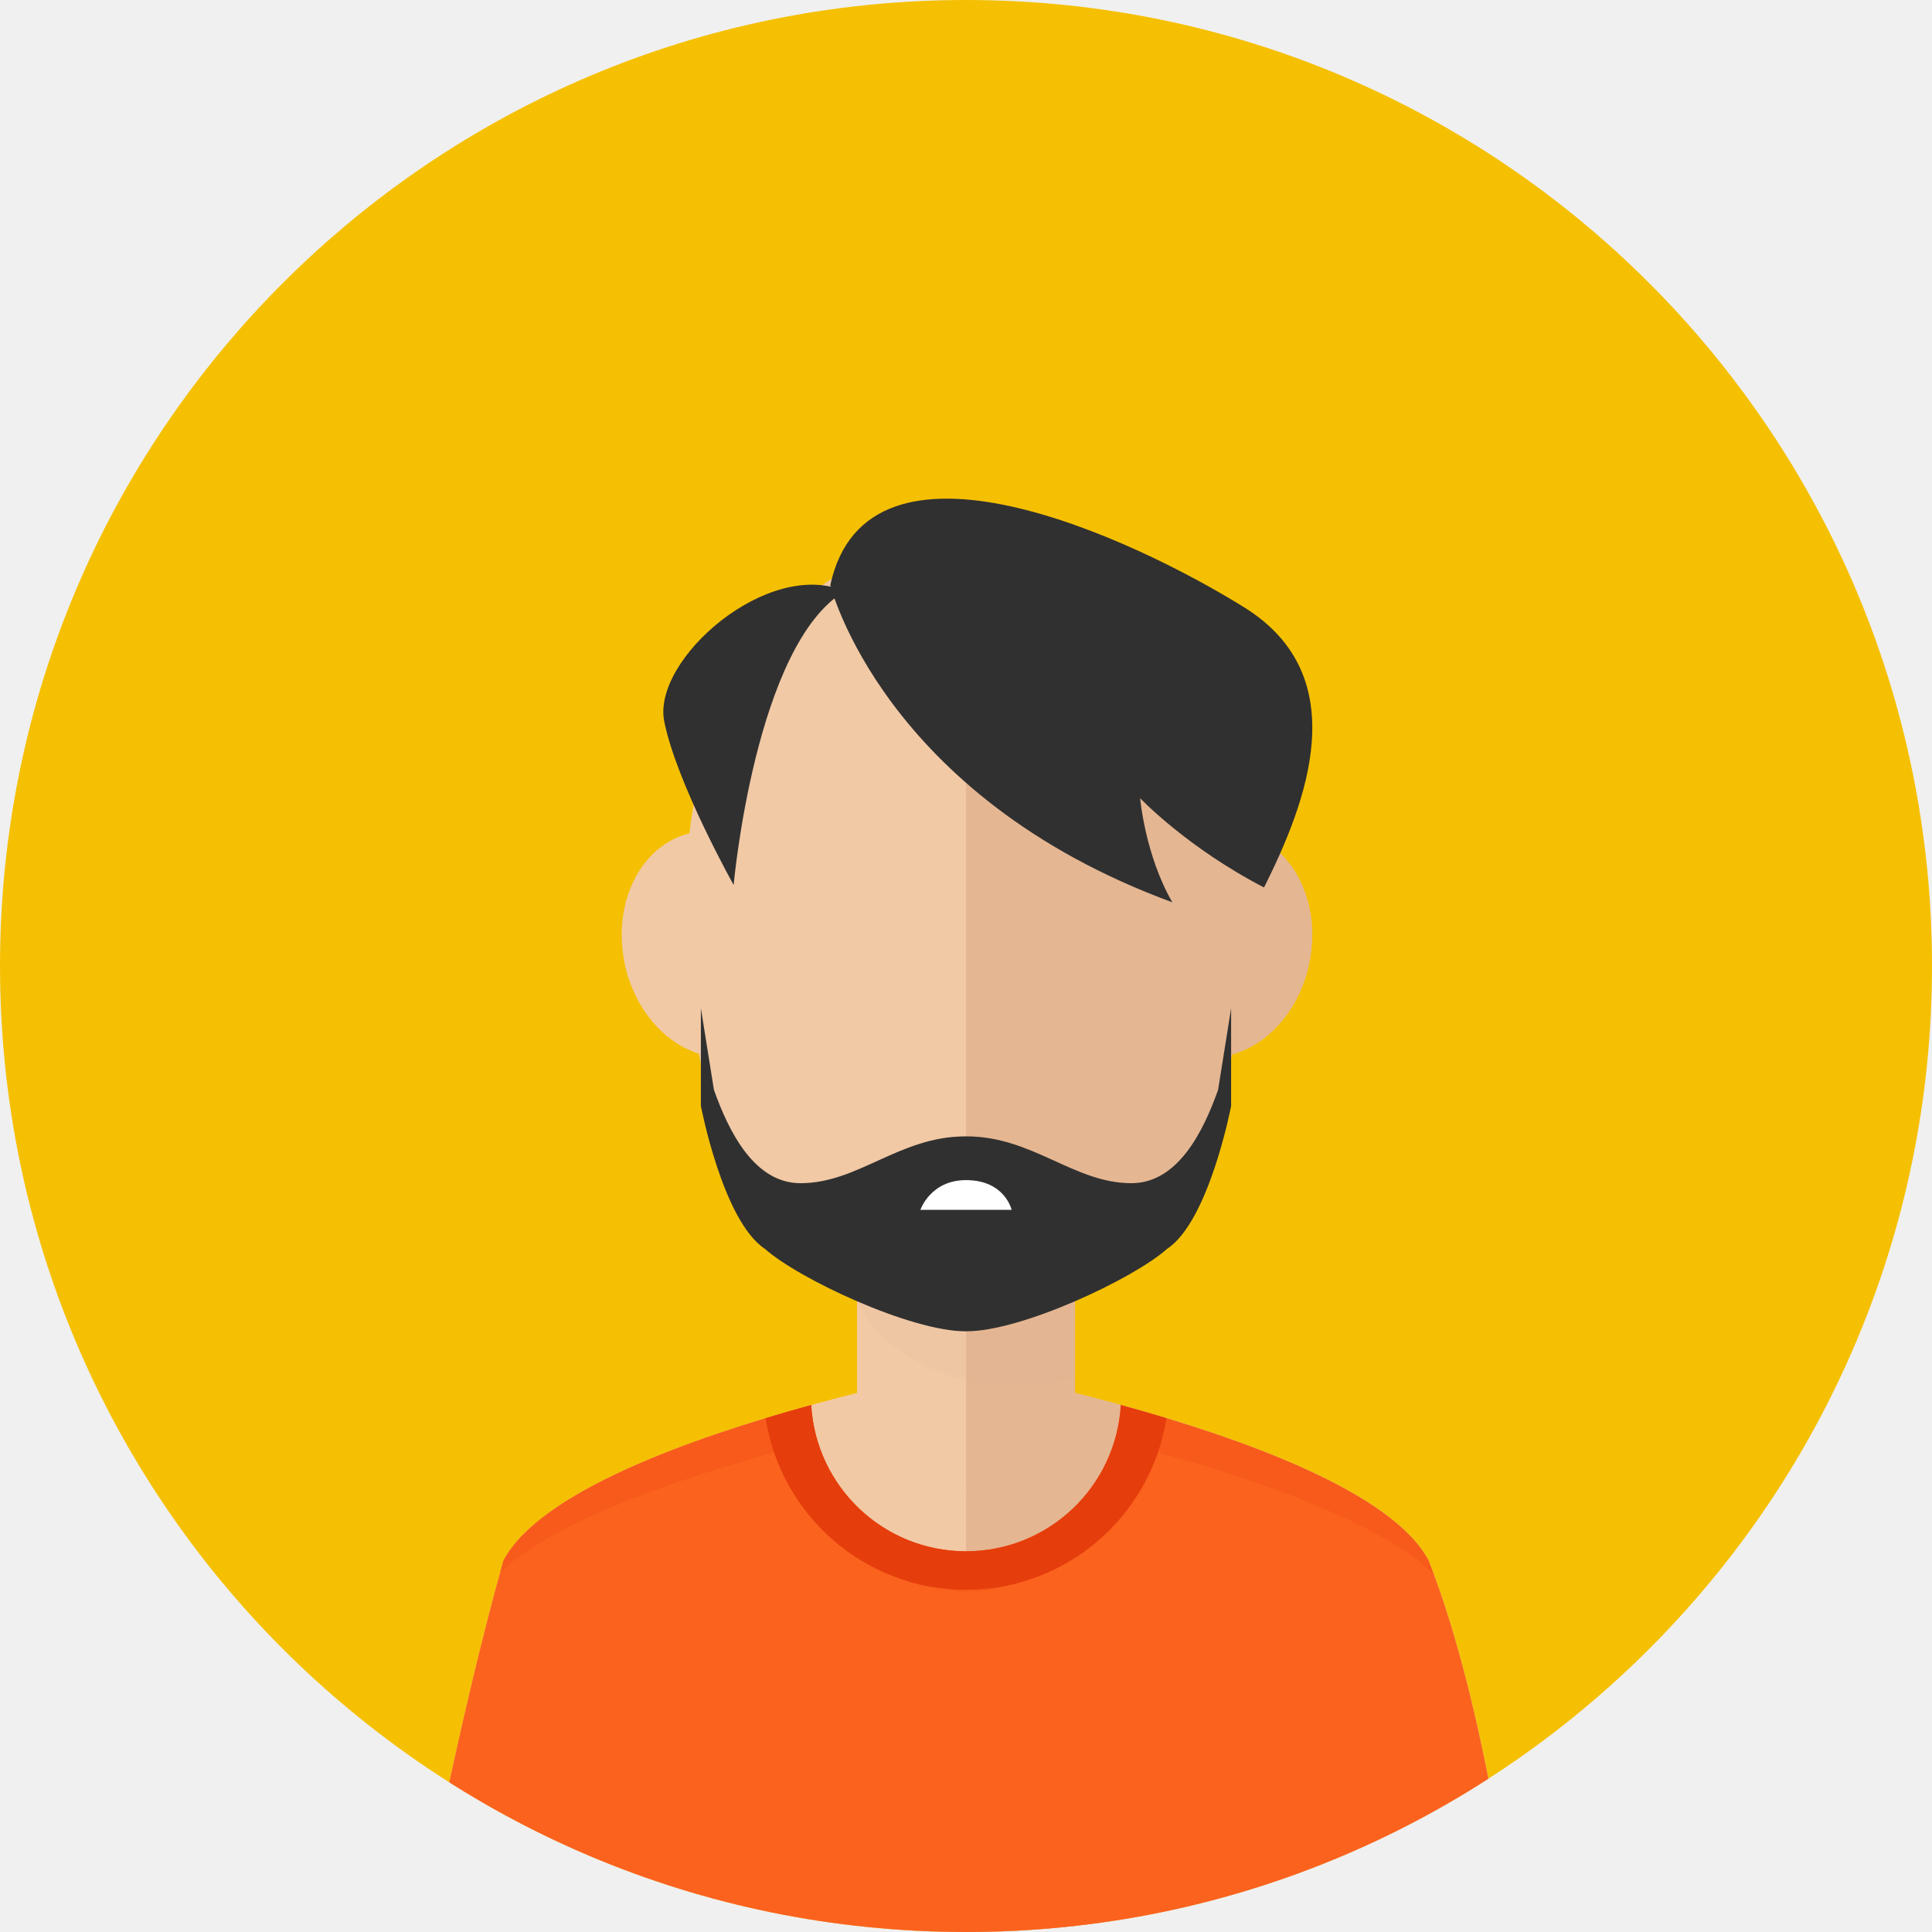
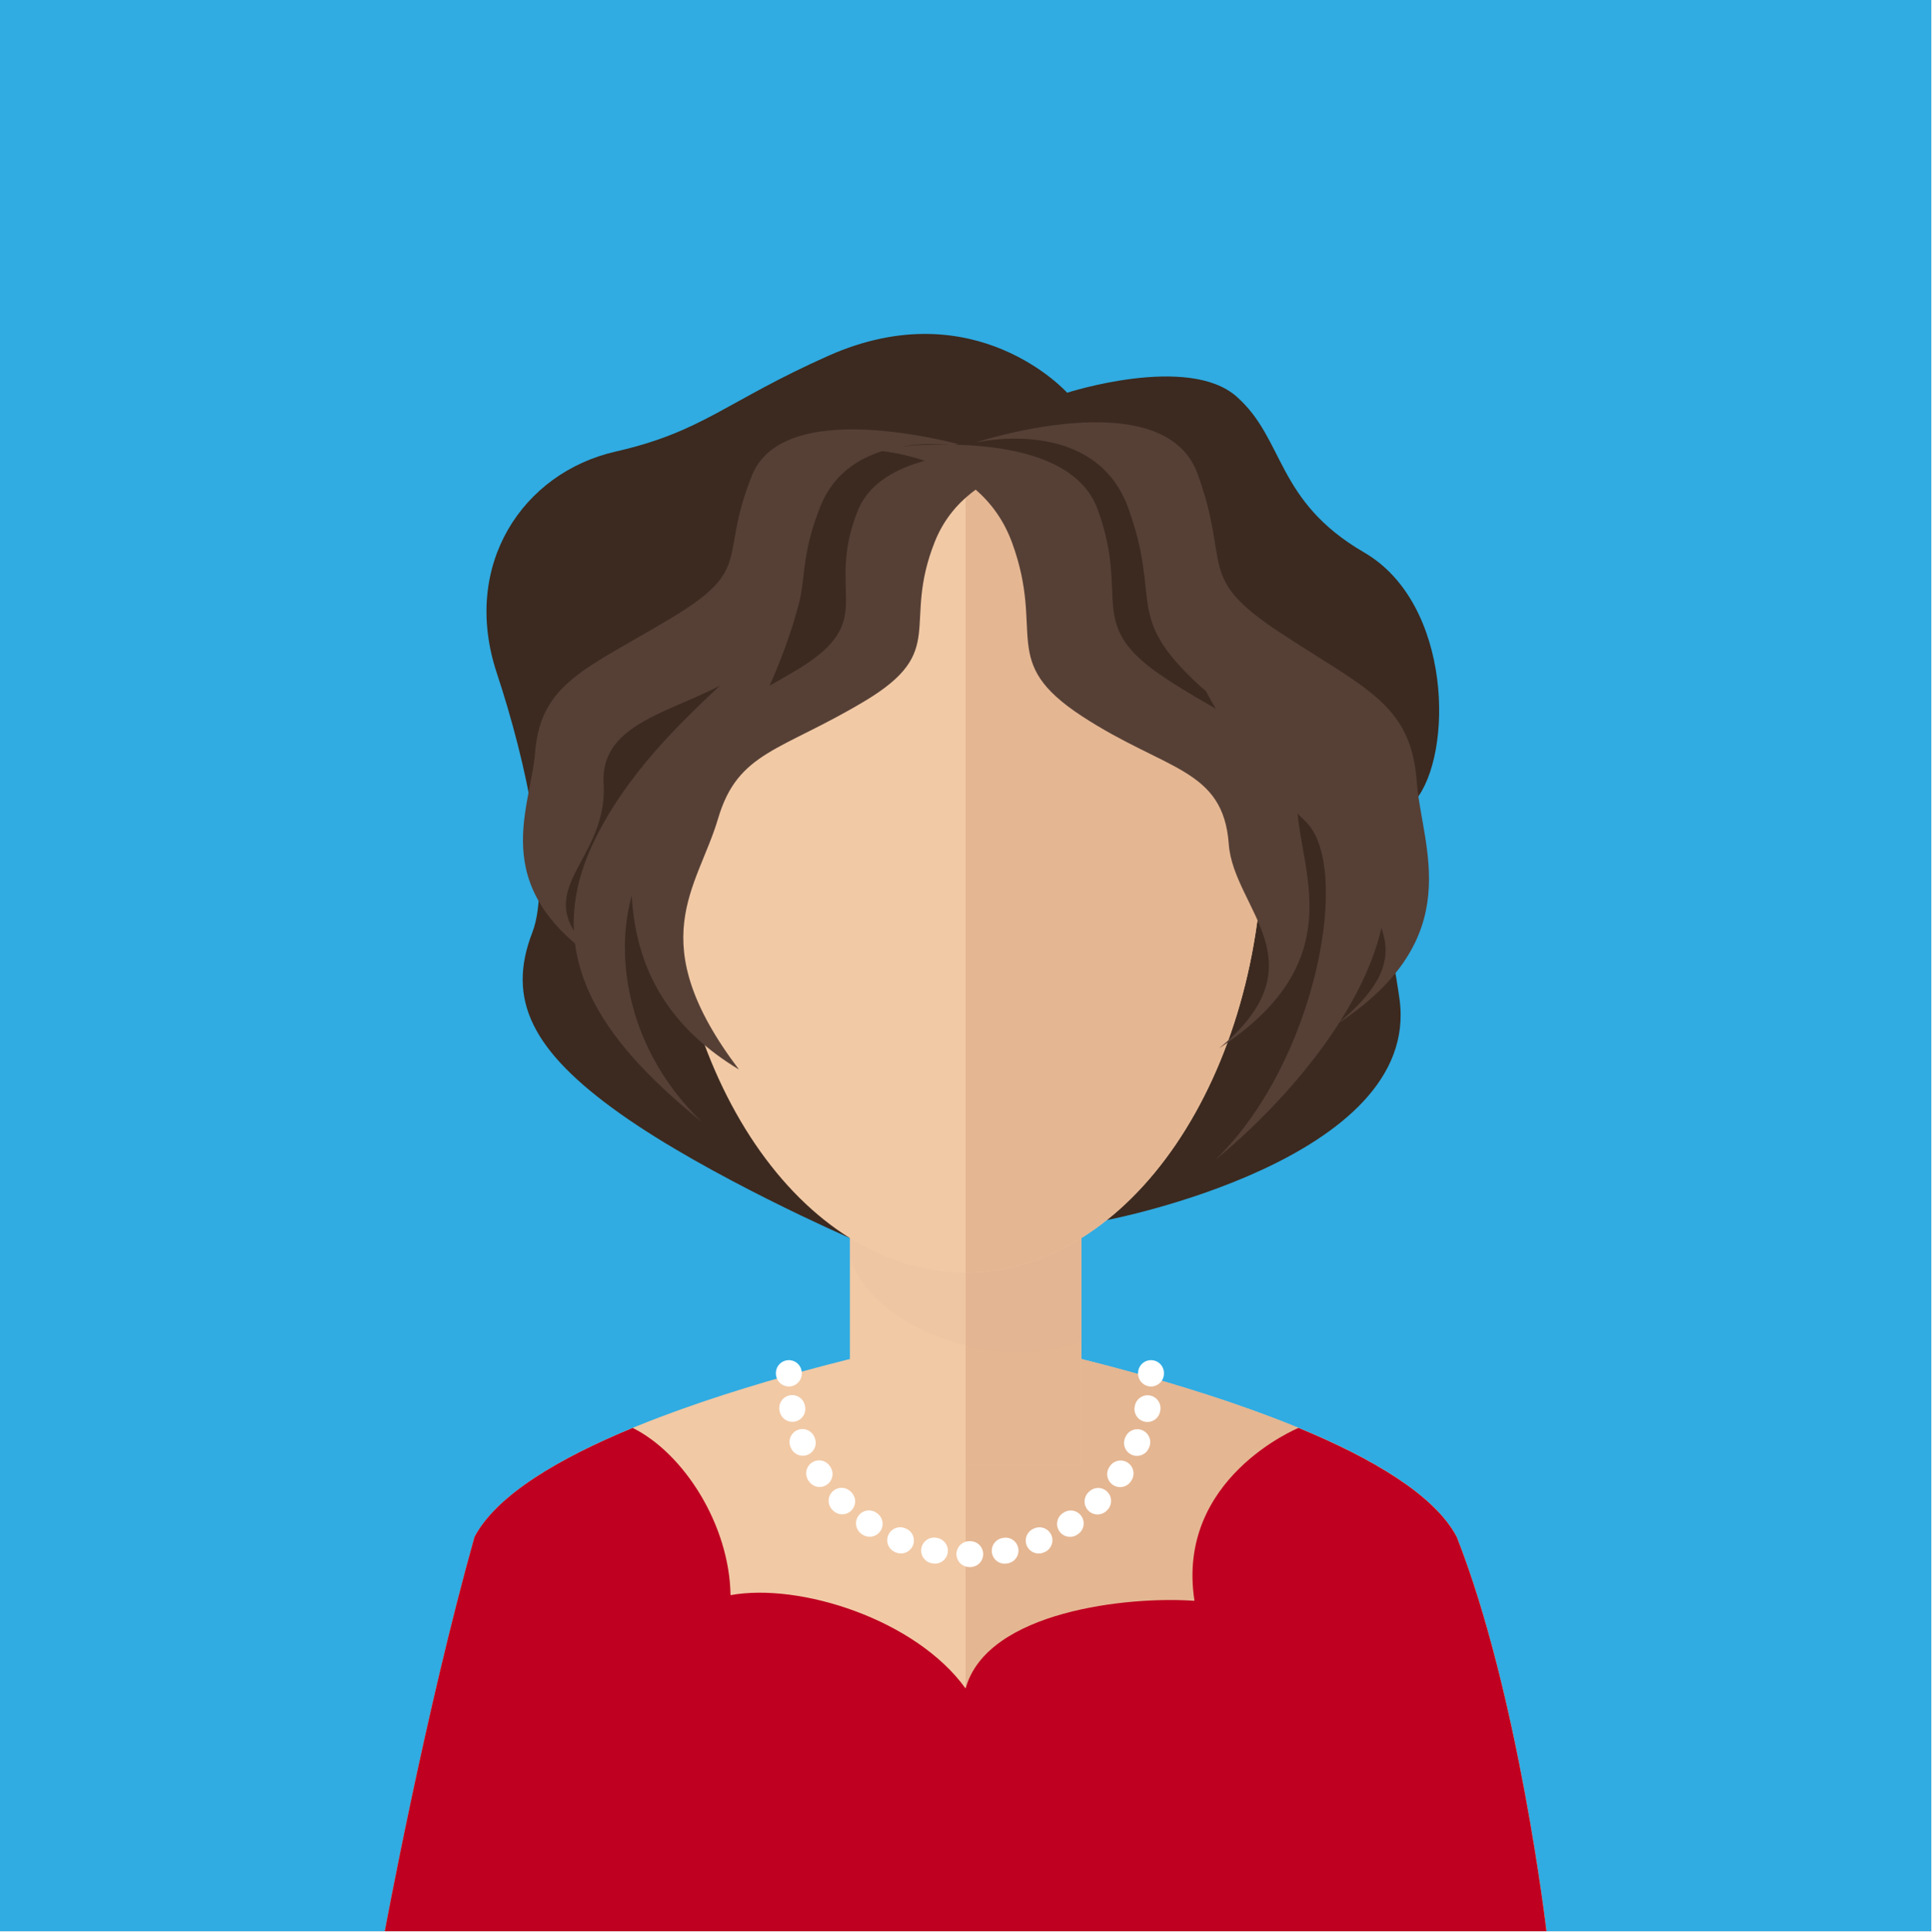
- <svg xmlns="http://www.w3.org/2000/svg" xmlns:xlink="http://www.w3.org/1999/xlink" version="1.1" id="Capa_1" x="0px" y="0px" viewBox="0 0 144.773 144.773" style="enable-background:new 0 0 144.773 144.773;" xml:space="preserve">
-   <g>
-     <circle style="fill:#F5C002;" cx="72.387" cy="72.386" r="72.386" />
+ <svg xmlns="http://www.w3.org/2000/svg" version="1.1" id="Layer_1" x="0px" y="0px" viewBox="0 0 145 145" style="enable-background:new 0 0 145 145;" xml:space="preserve">
+   <g id="women_4">
+     <rect style="fill:#30ACE2;" width="145" height="145" />
    <g>
-       <defs>
-         <circle id="SVGID_1_" cx="72.387" cy="72.386" r="72.386" />
-       </defs>
-       <clipPath id="SVGID_2_">
-         <use xlink:href="#SVGID_1_" style="overflow:visible;" />
-       </clipPath>
-       <g style="clip-path:url(#SVGID_2_);">
+       <path style="fill:#3C2A20;" d="M80.123,29.486c0,0-6.885-7.69-17.931-2.771c-7.717,3.438-9.388,5.689-15.975,7.19    c-6.954,1.585-11.612,8.499-8.915,16.635c2.243,6.766,4.136,15.674,2.663,19.479c-1.941,5.016-0.04,8.887,6.606,13.604    c6.647,4.717,17.24,9.335,17.24,9.335l19.281-1.348c0,0,23.688-4.499,21.983-16.622c-1.231-8.745-3.232-9.549,1.196-14.899    c2.838-3.43,2.791-14.756-3.855-18.615c-6.647-3.858-5.928-8.484-9.573-11.7C89.198,26.558,80.123,29.486,80.123,29.486z" />
+       <g>
        <g>
-           <path style="fill:#F1C9A5;" d="M107.053,116.94c-4.666-8.833-34.666-14.376-34.666-14.376s-30,5.543-34.666,14.376      c-3.449,12.258-6.334,27.833-6.334,27.833h41h41C113.387,144.773,111.438,128.073,107.053,116.94z" />
-           <path style="fill:#E4B692;" d="M72.387,102.564c0,0,30,5.543,34.666,14.376c4.386,11.133,6.334,27.833,6.334,27.833h-41V102.564      z" />
-           <rect x="64.22" y="84.606" style="fill:#F1C9A5;" width="16.334" height="27.336" />
-           <rect x="72.387" y="84.606" style="fill:#E4B692;" width="8.167" height="27.336" />
-           <path style="opacity:0.1;fill:#DDAC8C;" d="M64.22,97.273c1.469,4.217,7.397,6.634,11.751,6.634      c1.575,0,3.107-0.264,4.583-0.747V84.606H64.22V97.273z" />
-           <path style="fill:#F1C9A5;" d="M93.387,67.357c0-17.074-9.402-26.783-21-26.783c-11.598,0-21,9.709-21,26.783      c0,22.966,9.402,30.917,21,30.917C83.984,98.274,93.387,89.366,93.387,67.357z" />
-           <path style="fill:#E4B692;" d="M90.19,79.197c-3.807-0.398-6.377-4.5-5.732-9.156c0.637-4.66,4.242-8.12,8.051-7.724      c3.805,0.396,6.371,4.496,5.729,9.156C97.599,76.134,93.997,79.591,90.19,79.197z" />
-           <path style="fill:#F1C9A5;" d="M46.685,71.474c-0.643-4.66,1.924-8.76,5.727-9.156c3.81-0.396,7.416,3.063,8.055,7.724      c0.643,4.656-1.93,8.758-5.734,9.156C50.925,79.591,47.323,76.134,46.685,71.474z" />
-           <path style="fill:#E4B692;" d="M93.387,67.357c0-17.074-9.402-26.783-21-26.783v57.7C83.984,98.274,93.387,89.366,93.387,67.357      z" />
+           <g>
+             <path style="fill:#F1C9A5;" d="M109.374,115.395c-4.963-9.396-36.874-15.292-36.874-15.292s-31.911,5.896-36.874,15.292       C31.957,128.434,28.889,145,28.889,145H72.5h43.611C116.111,145,114.039,127.236,109.374,115.395z" />
+             <path style="fill:#E4B692;" d="M72.5,100.103c0,0,31.911,5.896,36.874,15.292c4.665,11.842,6.737,29.605,6.737,29.605H72.5       V100.103z" />
+             <rect x="63.813" y="81.001" style="fill:#F1C9A5;" width="17.375" height="29.077" />
+             <rect x="72.5" y="81.001" style="fill:#E4B692;" width="8.688" height="29.077" />
+             <path style="opacity:0.1;fill:#DDAC8C;enable-background:new    ;" d="M63.813,94.475c1.563,4.485,7.869,7.057,12.5,7.057       c1.676,0,3.306-0.28,4.875-0.795V81.001H63.813V94.475z" />
+             <path style="fill:#F1C9A5;" d="M94.838,62.653c0-18.162-10.001-28.489-22.338-28.489c-12.336,0-22.338,10.327-22.338,28.489       S60.164,95.539,72.5,95.539C84.837,95.539,94.838,80.815,94.838,62.653z" />
+             <path style="fill:#E4B692;" d="M94.838,62.653c0-18.162-10.001-28.489-22.338-28.489v61.375       C84.837,95.539,94.838,80.815,94.838,62.653z" />
+             <path style="fill:#BF0020;" d="M109.374,115.395c-1.665-3.152-6.368-5.908-11.877-8.183       c-2.771,11.233-12.909,19.565-24.997,19.565s-22.227-8.332-24.997-19.565c-5.508,2.274-10.212,5.03-11.877,8.183       C31.957,128.434,28.889,145,28.889,145H72.5h43.611C116.111,145,114.039,127.236,109.374,115.395z" />
+           </g>
+           <g>
+             <g>
+               <path style="fill:none;stroke:#FFFFFF;stroke-width:1.943;stroke-linecap:round;stroke-linejoin:round;" d="M59.228,103.094        c0,0.012,0,0.023,0,0.034" />
+               <path style="fill:none;stroke:#FFFFFF;stroke-width:1.943;stroke-linecap:round;stroke-linejoin:round;stroke-dasharray:0.065,2.603;" d="        M59.48,105.718c1.223,6.252,6.733,10.969,13.344,10.969c7.057,0,12.861-5.378,13.531-12.26" />
+               <path style="fill:none;stroke:#FFFFFF;stroke-width:1.943;stroke-linecap:round;stroke-linejoin:round;" d="M86.42,103.128        c0-0.012,0-0.022,0-0.034" />
+             </g>
+           </g>
        </g>
-         <path style="fill:#303030;" d="M91.277,81.668c-1.13,3.176-3.041,6.994-6.494,6.994c-4.316,0-7.403-3.508-12.354-3.508     c-0.014,0-0.027,0.002-0.041,0.002c-0.015,0-0.028-0.002-0.043-0.002c-4.95,0-8.036,3.508-12.354,3.508     c-3.453,0-5.363-3.818-6.493-6.994L52.52,75.55v7.321c0,0,1.641,8.622,4.79,10.705c2.565,2.279,10.938,6.183,15.033,6.183h0.001     c0.014,0,0.028-0.002,0.043-0.002c0.014,0,0.028,0.002,0.041,0.002h0.002c4.096,0,12.469-3.903,15.033-6.183     c3.149-2.083,4.79-10.705,4.79-10.705V75.55L91.277,81.668z" />
-         <path style="fill:#303030;" d="M62.218,43.841c0,0,3.9,15.787,25.632,23.773c-2.044-3.529-2.415-7.801-2.415-7.801     s3.529,3.715,9.286,6.687c3.158-6.314,6.873-15.787-1.485-20.987C84.878,40.312,65.004,31.024,62.218,43.841z" />
-         <path style="fill:#303030;" d="M54.975,66.314c0,0,1.613-18.023,8.328-22.01c-5.728-2.499-14.457,5.108-13.529,9.751     C50.703,58.699,54.975,66.314,54.975,66.314z" />
-         <path style="fill:#FB621E;" d="M107.053,116.94c-2.726-5.158-14.082-9.191-23.065-11.656c-0.352,6.11-5.402,10.96-11.601,10.96     c-6.198,0-11.249-4.85-11.6-10.96c-8.983,2.465-20.34,6.498-23.066,11.656c-3.449,12.258-6.334,27.833-6.334,27.833h41h41     C113.387,144.773,111.438,128.073,107.053,116.94z" />
-         <path style="opacity:0.2;fill:#E53D0C;" d="M60.114,108.284c0.372,6.11,5.715,10.96,12.272,10.96c6.558,0,11.9-4.85,12.272-10.96     c8.233,2.135,18.34,5.449,22.772,9.65c-0.124-0.336-0.25-0.668-0.379-0.994c-2.726-5.158-14.082-9.191-23.065-11.656     c-0.352,6.11-5.402,10.96-11.601,10.96c-6.198,0-11.249-4.85-11.6-10.96c-8.983,2.465-20.34,6.498-23.066,11.656     c-0.081,0.289-0.162,0.582-0.243,0.874C41.976,113.671,51.96,110.398,60.114,108.284z" />
-         <path style="fill:#E53D0C;" d="M57.37,106.269c1.138,7.28,7.418,12.856,15.017,12.856c7.599,0,13.879-5.576,15.017-12.856     c-1.161-0.352-2.307-0.68-3.416-0.984c-0.352,6.11-5.402,10.96-11.601,10.96c-6.198,0-11.249-4.85-11.6-10.96     C59.677,105.589,58.531,105.917,57.37,106.269z" />
-         <path style="fill:#FFFFFF;" d="M75.804,90.657c0,0-0.5-2.226-3.417-2.226c-2.667,0-3.417,2.226-3.417,2.226H75.804z" />
      </g>
+       <path style="fill:#3C2A20;" d="M76.234,34.459c-0.398-0.399-19.659-5.292-18.626,5.553c0.798,8.377-5.167,8.045-9.041,14.3    c-3.875,6.256-4.24,10.453-0.47,15.709c0.336-3.947,0.47-9.387,8.846-15.709c8.377-6.321,8.111-9.38,7.047-13.502    C62.927,36.688,76.234,34.459,76.234,34.459z" />
+       <path style="fill:#564036;" d="M55.481,80.3c-9.767-5.88-8.108-14.849-7.751-19.324c0.421-5.251,5.768-6.877,12.069-10.658    c6.301-3.779,2.082-5.666,4.602-11.967c2.521-6.301,16.541-4.056,16.541-4.056s-8.228,0.061-10.747,6.361    c-2.521,6.302,1.051,8.191-5.251,11.972c-6.301,3.78-9.534,3.77-11.026,8.822C52.367,66.705,48.162,70.637,55.481,80.3z" />
+       <path style="fill:#564036;" d="M46.057,72.885c-9.767-5.879-6.239-11.906-5.882-16.382c0.421-5.251,3.863-6.283,10.165-10.063    c6.301-3.78,3.592-4.429,6.113-10.729C58.974,29.41,72.94,33.61,72.94,33.61s-8.821-1.891-11.342,4.41    c-2.521,6.303,0.381,7.252-5.251,11.972c-3.992,3.347-11.319,3.563-11.026,8.822C45.689,65.4,38.285,67.004,46.057,72.885z" />
+       <path style="fill:#3C2A20;" d="M69.944,33.927c0.399-0.398,19.66-5.291,18.627,5.554c-0.798,8.377,5.166,8.044,9.041,14.3    c3.875,6.255,4.24,10.453,0.469,15.708c-0.336-3.947-0.469-9.387-8.846-15.708c-8.376-6.322-8.11-9.38-7.047-13.502    C83.253,36.156,69.944,33.927,69.944,33.927z" />
+       <path style="fill:#564036;" d="M91.525,78.713c9.767-6.405,6.239-12.972,5.882-17.849c-0.421-5.721-3.51-5.759-9.812-9.878    c-6.301-4.118-2.667-5.894-5.188-12.758c-2.521-6.864-17.172-4.431-17.172-4.431s8.227,0.066,10.747,6.931    c2.521,6.866-1.051,8.926,5.251,13.043c6.301,4.119,10.606,3.892,11.026,9.612C92.619,68.26,99.297,72.305,91.525,78.713z" />
+       <path style="fill:#564036;" d="M100.424,76.874c9.876-6.534,6.309-13.23,5.947-18.204c-0.425-5.835-3.906-6.982-10.279-11.183    c-6.371-4.201-3.631-4.922-6.181-11.923c-2.549-7.002-16.673-2.334-16.673-2.334s8.921-2.101,11.469,4.9    c2.55,7.004-0.385,8.058,5.31,13.304c4.037,3.718,11.447,3.959,11.15,9.803C100.796,68.558,108.282,70.338,100.424,76.874z" />
+       <path style="fill:#BF0020;" d="M97.497,107.212c0,0-9.245,3.77-7.813,12.982c-4.951-0.36-15.588,0.762-17.184,6.583    c-3.723-5.17-12.434-7.961-17.651-7.009c-0.076-5.253-3.489-10.641-7.346-12.557c-4.786,9.387-2.046,18.96-2.046,18.96    s12.151,10.238,12.816,10.238c0.665,0,25.661,4.388,25.661,4.388s16.689-5.452,16.788-5.983    C100.821,134.282,97.497,107.212,97.497,107.212z" />
+       <path style="fill:#564036;" d="M87.993,45.597c0,0,1.792,8.187,10.036,16.088c3.521,3.377,0.798,18.083-6.781,25.396    c6.515-5.318,16.035-16.403,11.833-25.396C98.88,52.692,89.891,49.61,87.993,45.597z" />
+       <path style="fill:#564036;" d="M60.048,45.016c0,0-2.265,10.496-10.509,18.397c-3.521,3.377-4.405,13.529,3.174,20.842    c-6.516-5.318-12.428-11.849-8.227-20.842C48.688,54.421,58.15,49.029,60.048,45.016z" />
    </g>
  </g>
  <g>
</g>
  <g>
</g>
  <g>
</g>
  <g>
</g>
  <g>
</g>
  <g>
</g>
  <g>
</g>
  <g>
</g>
  <g>
</g>
  <g>
</g>
  <g>
</g>
  <g>
</g>
  <g>
</g>
  <g>
</g>
  <g>
</g>
</svg>
